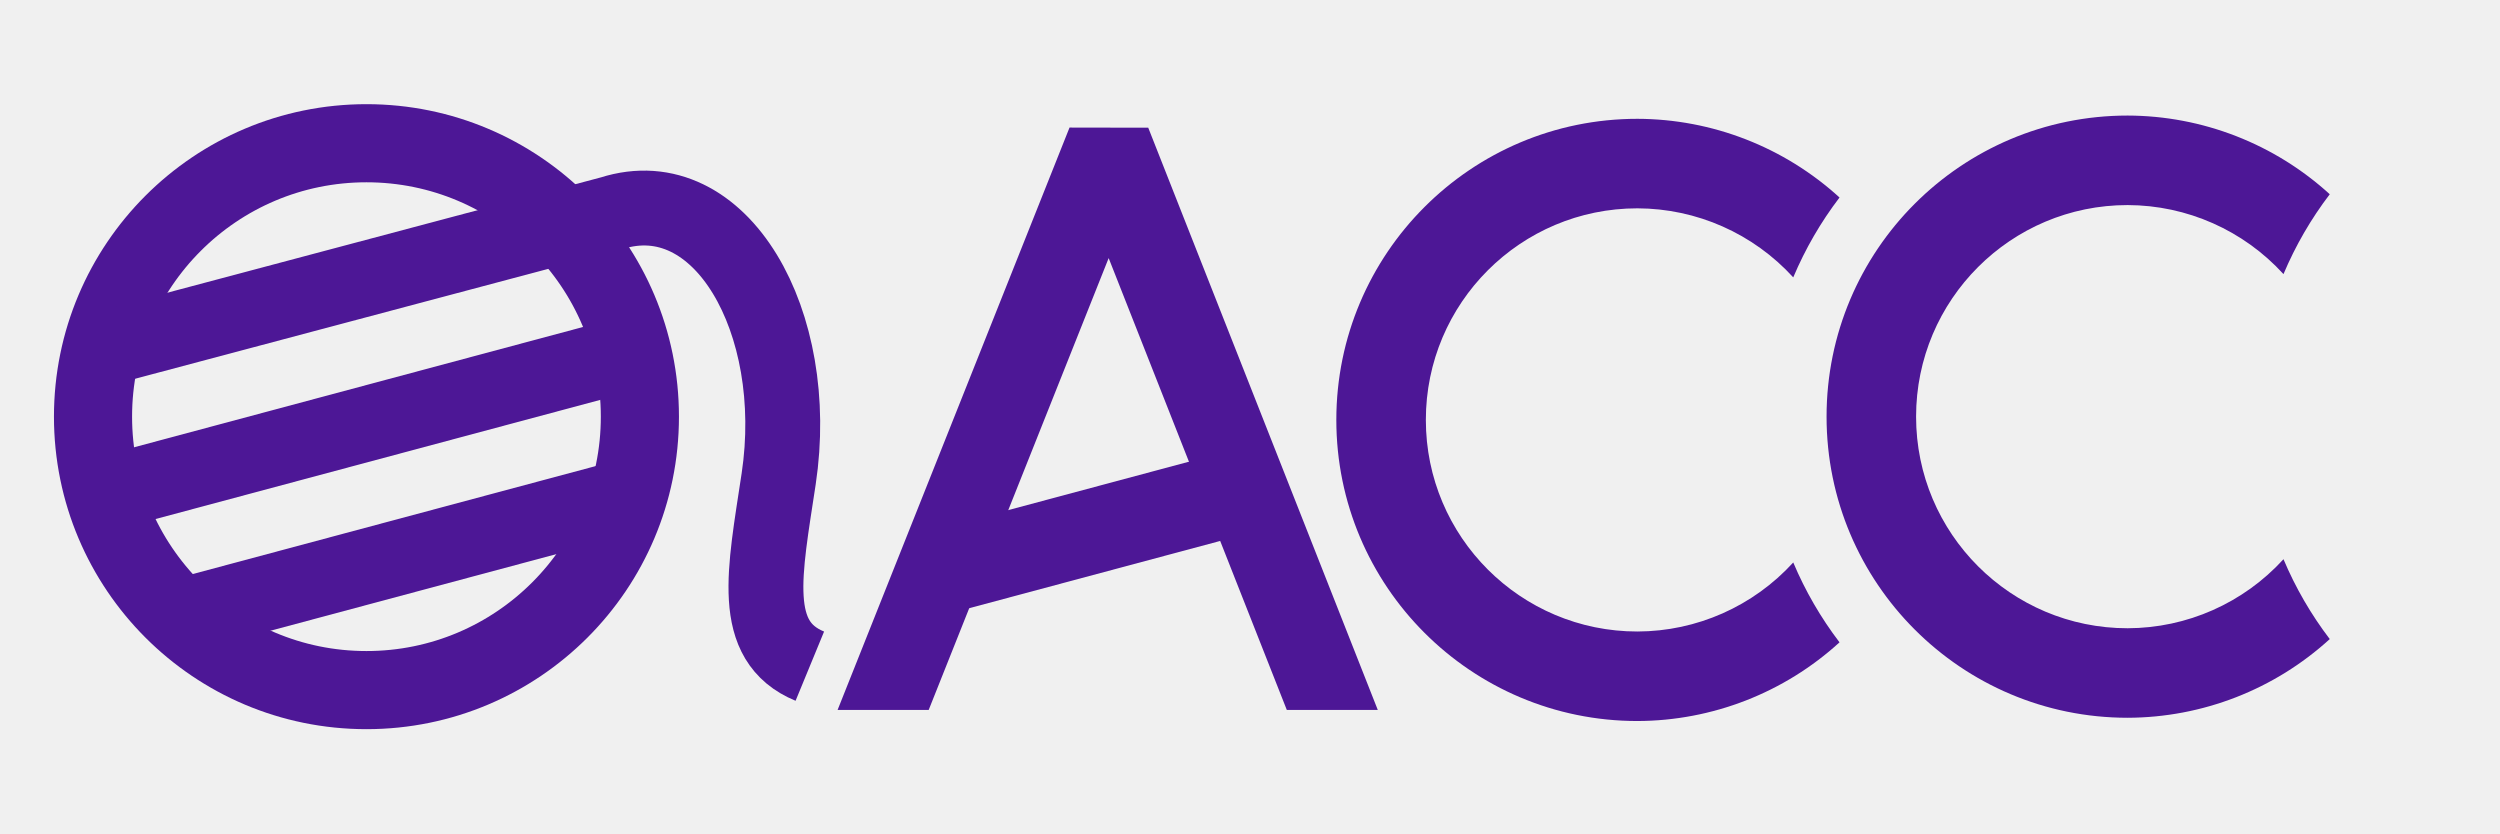
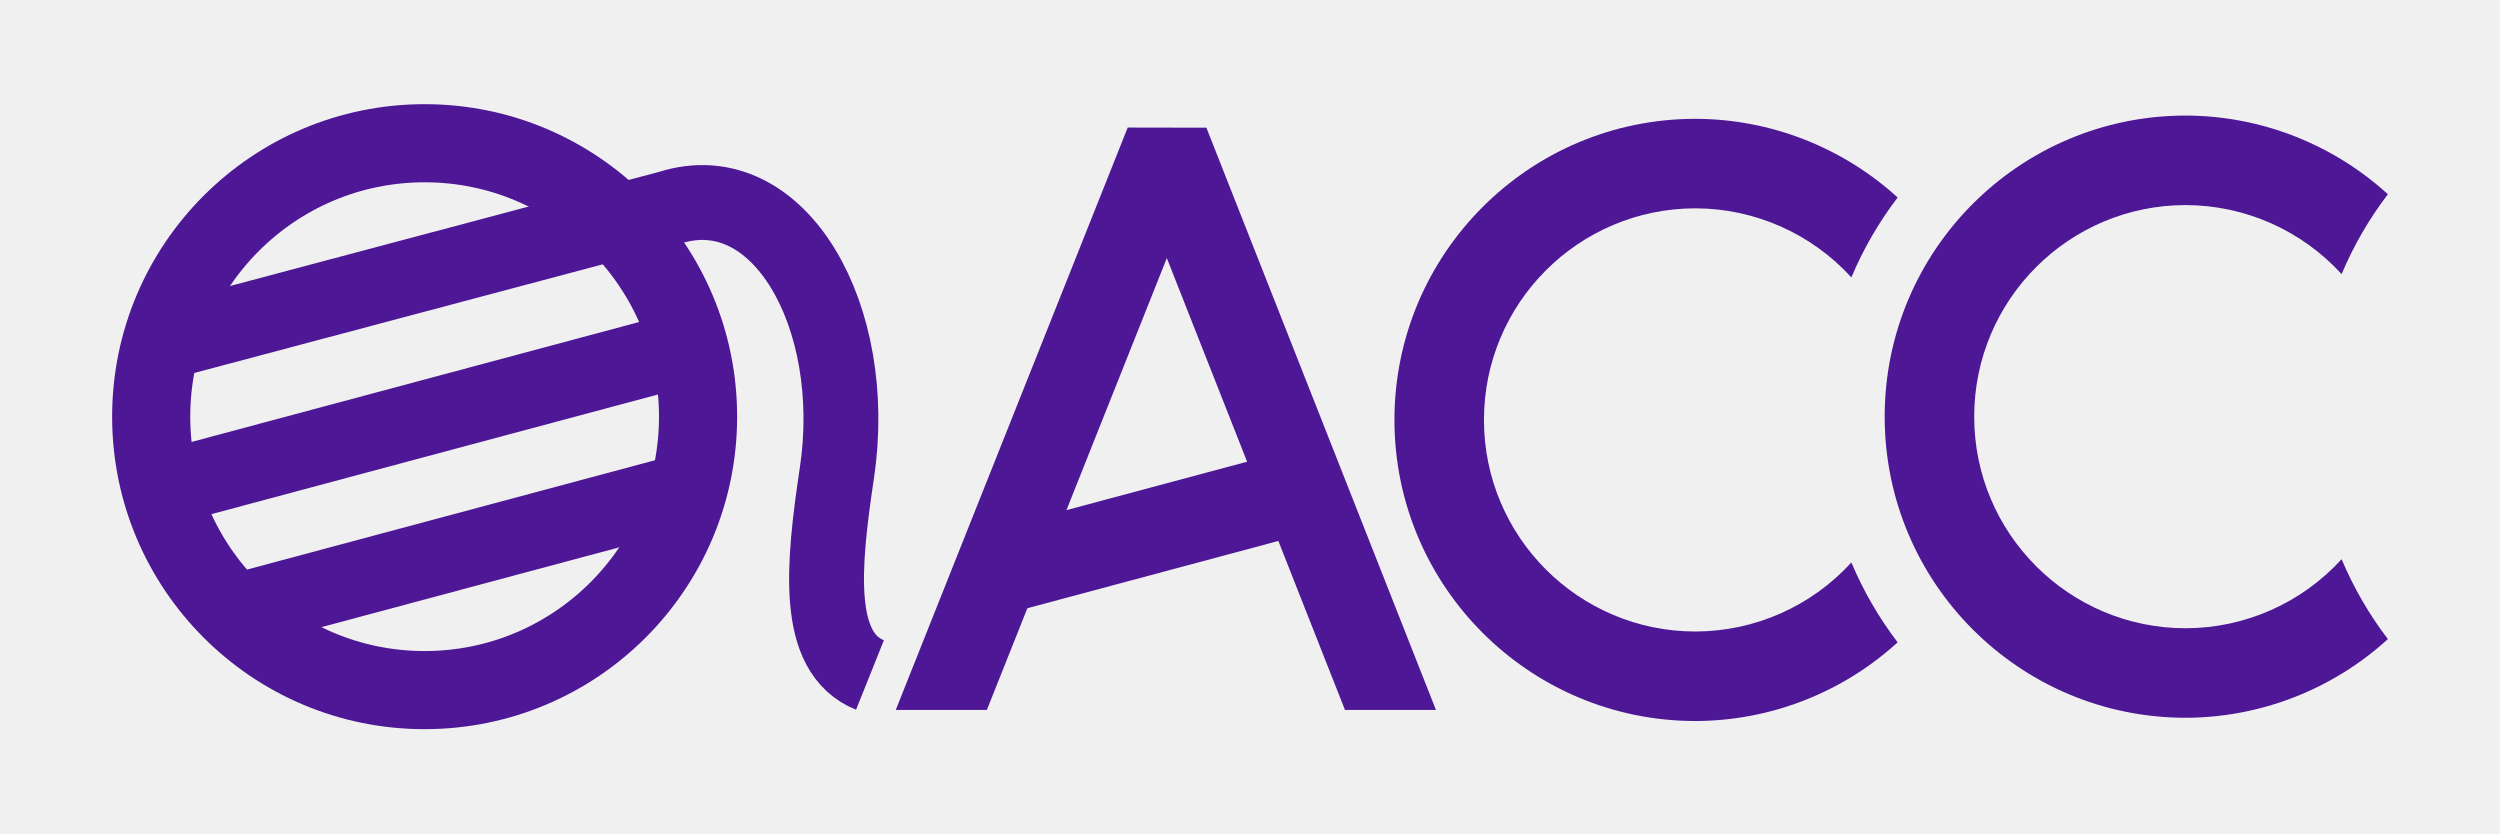
- <svg xmlns="http://www.w3.org/2000/svg" width="1536" height="512" version="1.1" viewBox="0 0 1536 512">
-   <g stroke-miterlimit="3">
-     <g fill="none" stroke="#4d1796" stroke-linejoin="round">
-       <circle cx="225.15" cy="256" r="168" stroke-linecap="round" stroke-width="48" style="paint-order:stroke fill markers" />
-       <path d="m43.627 309 365.77-98.007" stroke-width="46" style="paint-order:stroke fill markers" />
-       <path d="m76.398 210.67 299.26-79.603c67.127-21.42 117.26 66.64 102.76 163.12-8.642 57.523-18.071 99.785 19.141 115.11" stroke-width="46" style="paint-order:stroke fill markers" />
-     </g>
-     <g fill="#4d1796">
-       <g stroke-linecap="round" stroke-linejoin="round" stroke-width="32">
-         <text x="500.858" y="436.224" display="none" font-family="Outfit" font-size="512px" font-weight="600" letter-spacing="-32px" style="paint-order:stroke fill markers" xml:space="preserve">
-           <tspan x="500.858" y="436.224" fill="#4d1796" font-family="Outfit" font-size="512px" font-weight="500" letter-spacing="-32px">A</tspan>
-         </text>
-         <path d="m1130.2 394.65a225 225 0 0 1-28.428-49.07 130 130 0 0 1-95.73 42.418 130 130 0 0 1-130-130 130 130 0 0 1 130-130 130 130 0 0 1 95.73 42.418 225 225 0 0 1 28.428-49.07 185 185 0 0 0-124.16-48.348 185 185 0 0 0-185 185 185 185 0 0 0 185 185 185 185 0 0 0 124.16-48.348z" style="paint-order:stroke fill markers" />
-         <path d="m1431.4 392.65a225 225 0 0 1-28.428-49.07 130 130 0 0 1-95.73 42.418 130 130 0 0 1-130-130 130 130 0 0 1 130-130 130 130 0 0 1 95.73 42.418 225 225 0 0 1 28.428-49.07 185 185 0 0 0-124.16-48.348 185 185 0 0 0-185 185 185 185 0 0 0 185 185 185 185 0 0 0 124.16-48.348z" style="paint-order:stroke fill markers" />
-       </g>
-       <path d="m657.12 78.369-142.51 357.83h55.971l110.58-277.63 109.46 277.63h55.895l-141.04-357.74-48.344-0.084z" stop-color="#000000" stroke-linejoin="bevel" style="paint-order:stroke fill markers" />
-     </g>
-     <path d="m572.86 352.82 176.07-47.178" fill="none" stroke="#4d1796" stroke-linejoin="bevel" stroke-width="52" style="paint-order:stroke fill markers" />
-     <path d="m118.32 376.53 263.78-70.679" fill="#fff" stroke="#4d1796" stroke-linejoin="bevel" stroke-width="46" style="paint-order:stroke fill markers" />
+ <svg xmlns="http://www.w3.org/2000/svg" width="1536" height="512" viewBox="0 0 1536 512" version="1.1" id="svg1">
+   <defs id="defs1" />
+   <g id="layer1">
+     <circle style="fill:none;fill-opacity:0.5;stroke:#4d1796;stroke-width:48;stroke-linecap:round;stroke-linejoin:round;stroke-miterlimit:3;stroke-dasharray:none;stroke-opacity:1;paint-order:stroke fill markers" id="path1" cx="260.892" cy="256" r="168" />
+     <path d="M 1165.904,394.652 A 225,225 0 0 1 1137.476,345.582 130,130 0 0 1 1041.746,388 130,130 0 0 1 911.746,258 130,130 0 0 1 1041.746,128 a 130,130 0 0 1 95.731,42.418 225,225 0 0 1 28.428,-49.07 A 185,185 0 0 0 1041.746,73 185,185 0 0 0 856.746,258 185,185 0 0 0 1041.746,443 185,185 0 0 0 1165.904,394.652 Z" style="display:inline;fill:#4d1796;fill-opacity:1;stroke-width:32;stroke-linecap:round;stroke-linejoin:round;stroke-miterlimit:3;paint-order:stroke fill markers" id="path6" />
+     <path d="M 1467.108,392.652 A 225,225 0 0 1 1438.68,343.582 130,130 0 0 1 1342.949,386 a 130,130 0 0 1 -130,-130 130,130 0 0 1 130,-130 130,130 0 0 1 95.731,42.418 225,225 0 0 1 28.428,-49.07 A 185,185 0 0 0 1342.949,71 a 185,185 0 0 0 -185,185 185,185 0 0 0 185,185 185,185 0 0 0 124.158,-48.348 z" style="display:inline;fill:#4d1796;fill-opacity:1;stroke-width:32;stroke-linecap:round;stroke-linejoin:round;stroke-miterlimit:3;paint-order:stroke fill markers" id="path6-3" />
+     <path id="path7" style="baseline-shift:baseline;display:inline;overflow:visible;vector-effect:none;fill:#4d1796;stroke-linejoin:bevel;stroke-miterlimit:3;paint-order:stroke fill markers;enable-background:accumulate;stop-color:#000000" d="M 692.865,78.369 550.351,436.195 h 55.971 L 716.898,158.568 826.355,436.195 H 882.25 L 741.209,78.453 Z" />
+     <path style="fill:none;fill-opacity:1;stroke:#4d1796;stroke-width:52;stroke-linecap:butt;stroke-linejoin:bevel;stroke-miterlimit:3;stroke-dasharray:none;stroke-opacity:1;paint-order:stroke fill markers" d="M 608.607,352.825 784.676,305.647" id="path9" />
+     <path style="fill:none;fill-opacity:0.5;stroke:#4d1796;stroke-width:46;stroke-linecap:butt;stroke-linejoin:round;stroke-miterlimit:3;stroke-dasharray:none;stroke-opacity:1;paint-order:stroke fill markers" d="M 79.373,305.606 445.142,207.598" id="path3" />
+     <path style="fill:none;fill-opacity:0.5;stroke:#4d1796;stroke-width:46;stroke-linecap:butt;stroke-linejoin:round;stroke-miterlimit:3;stroke-dasharray:none;stroke-opacity:1;paint-order:stroke fill markers" d="m 112.144,207.273 299.261,-79.603 c 67.127,-21.42 117.256,66.64 102.76,163.122 -8.642,57.523 -13.557,110.319 20.345,123.908" id="path4" />
+     <path style="fill:#ffffff;fill-opacity:1;stroke:#4d1796;stroke-width:46;stroke-linecap:butt;stroke-linejoin:bevel;stroke-miterlimit:3;stroke-dasharray:none;stroke-opacity:1;paint-order:stroke fill markers" d="m 154.063,373.132 263.776,-70.679" id="path10" />
  </g>
</svg>
